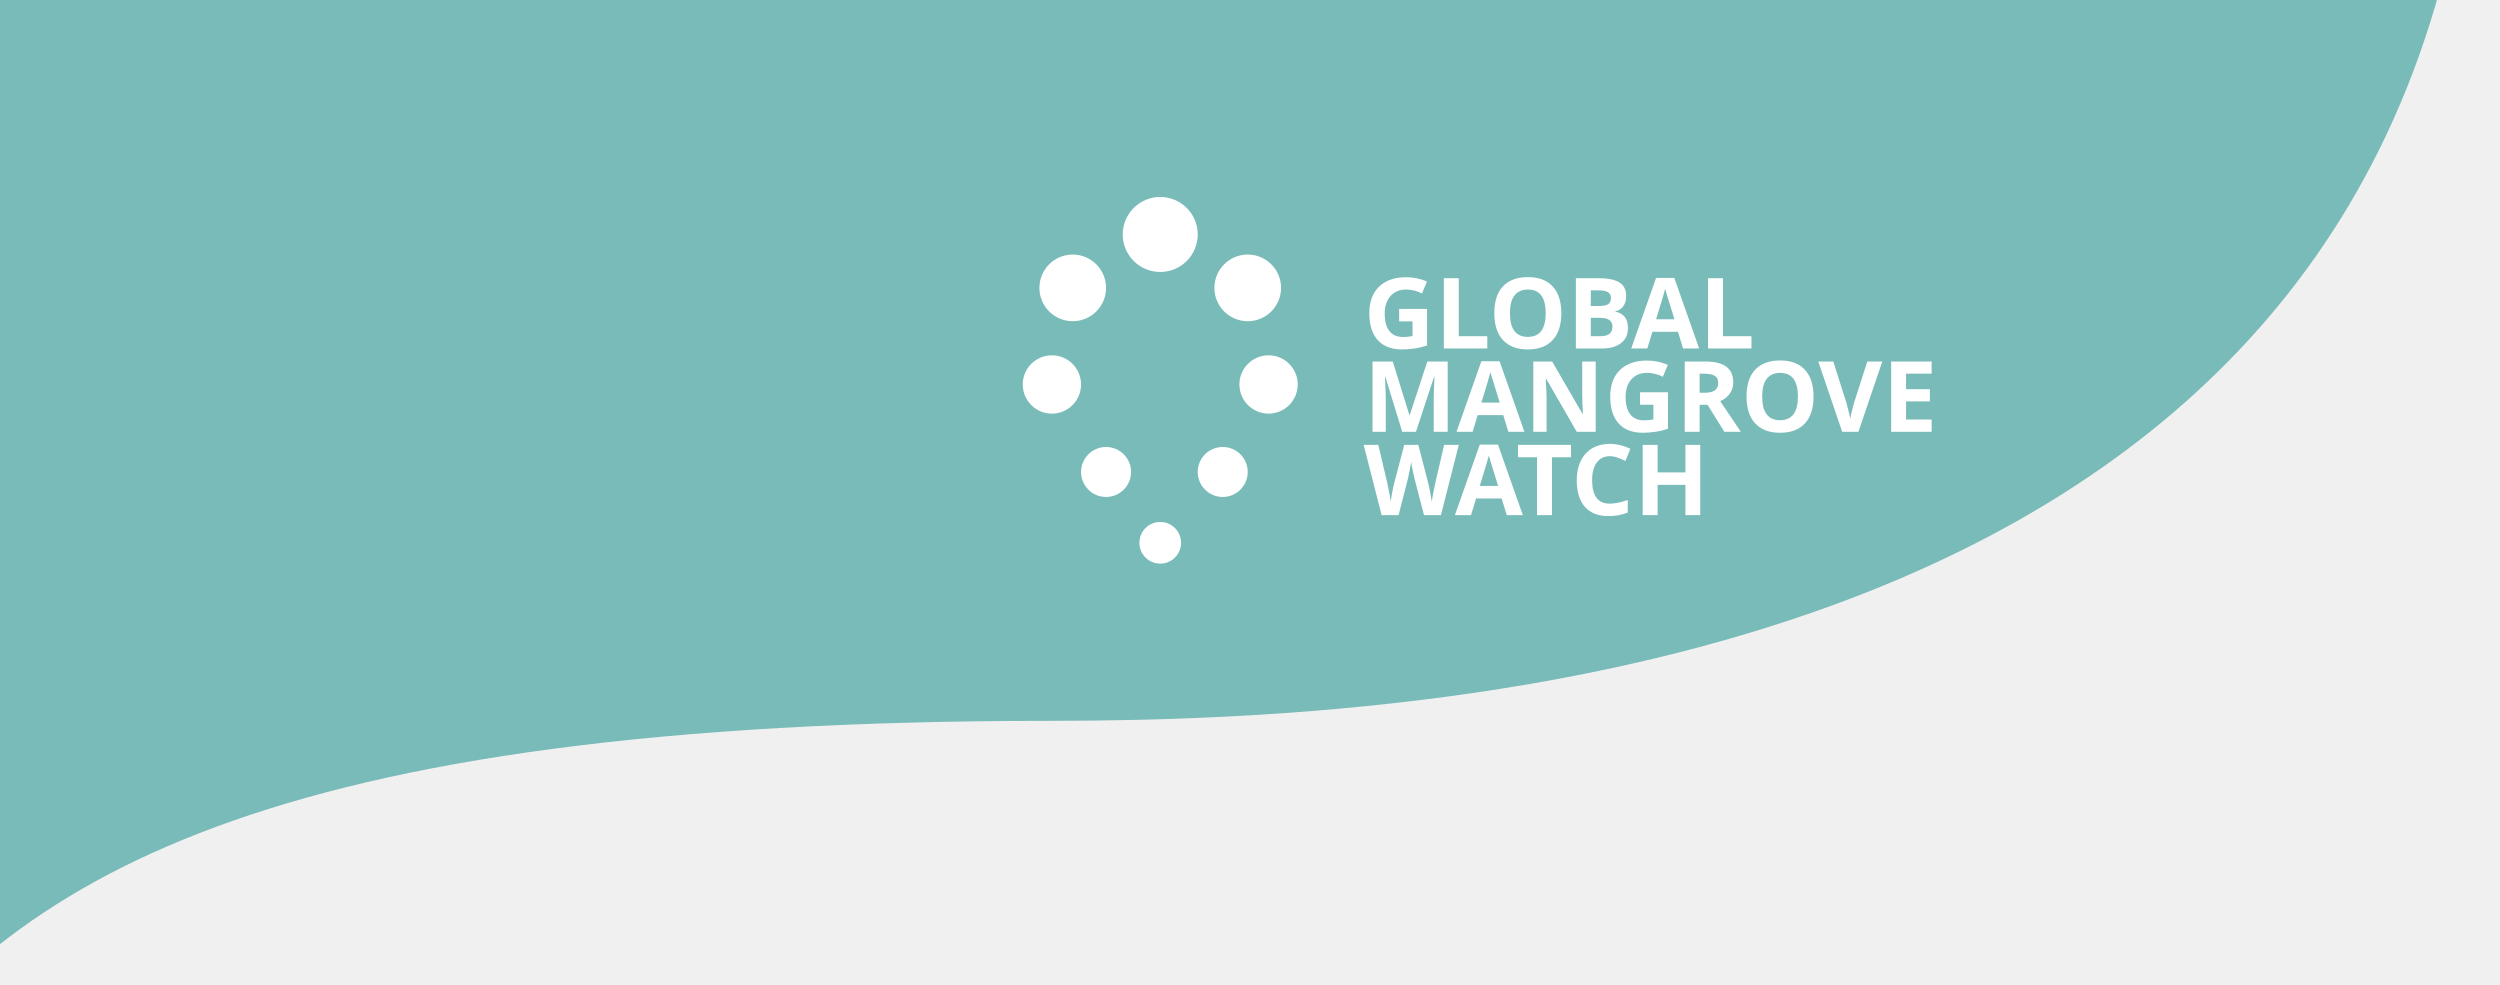
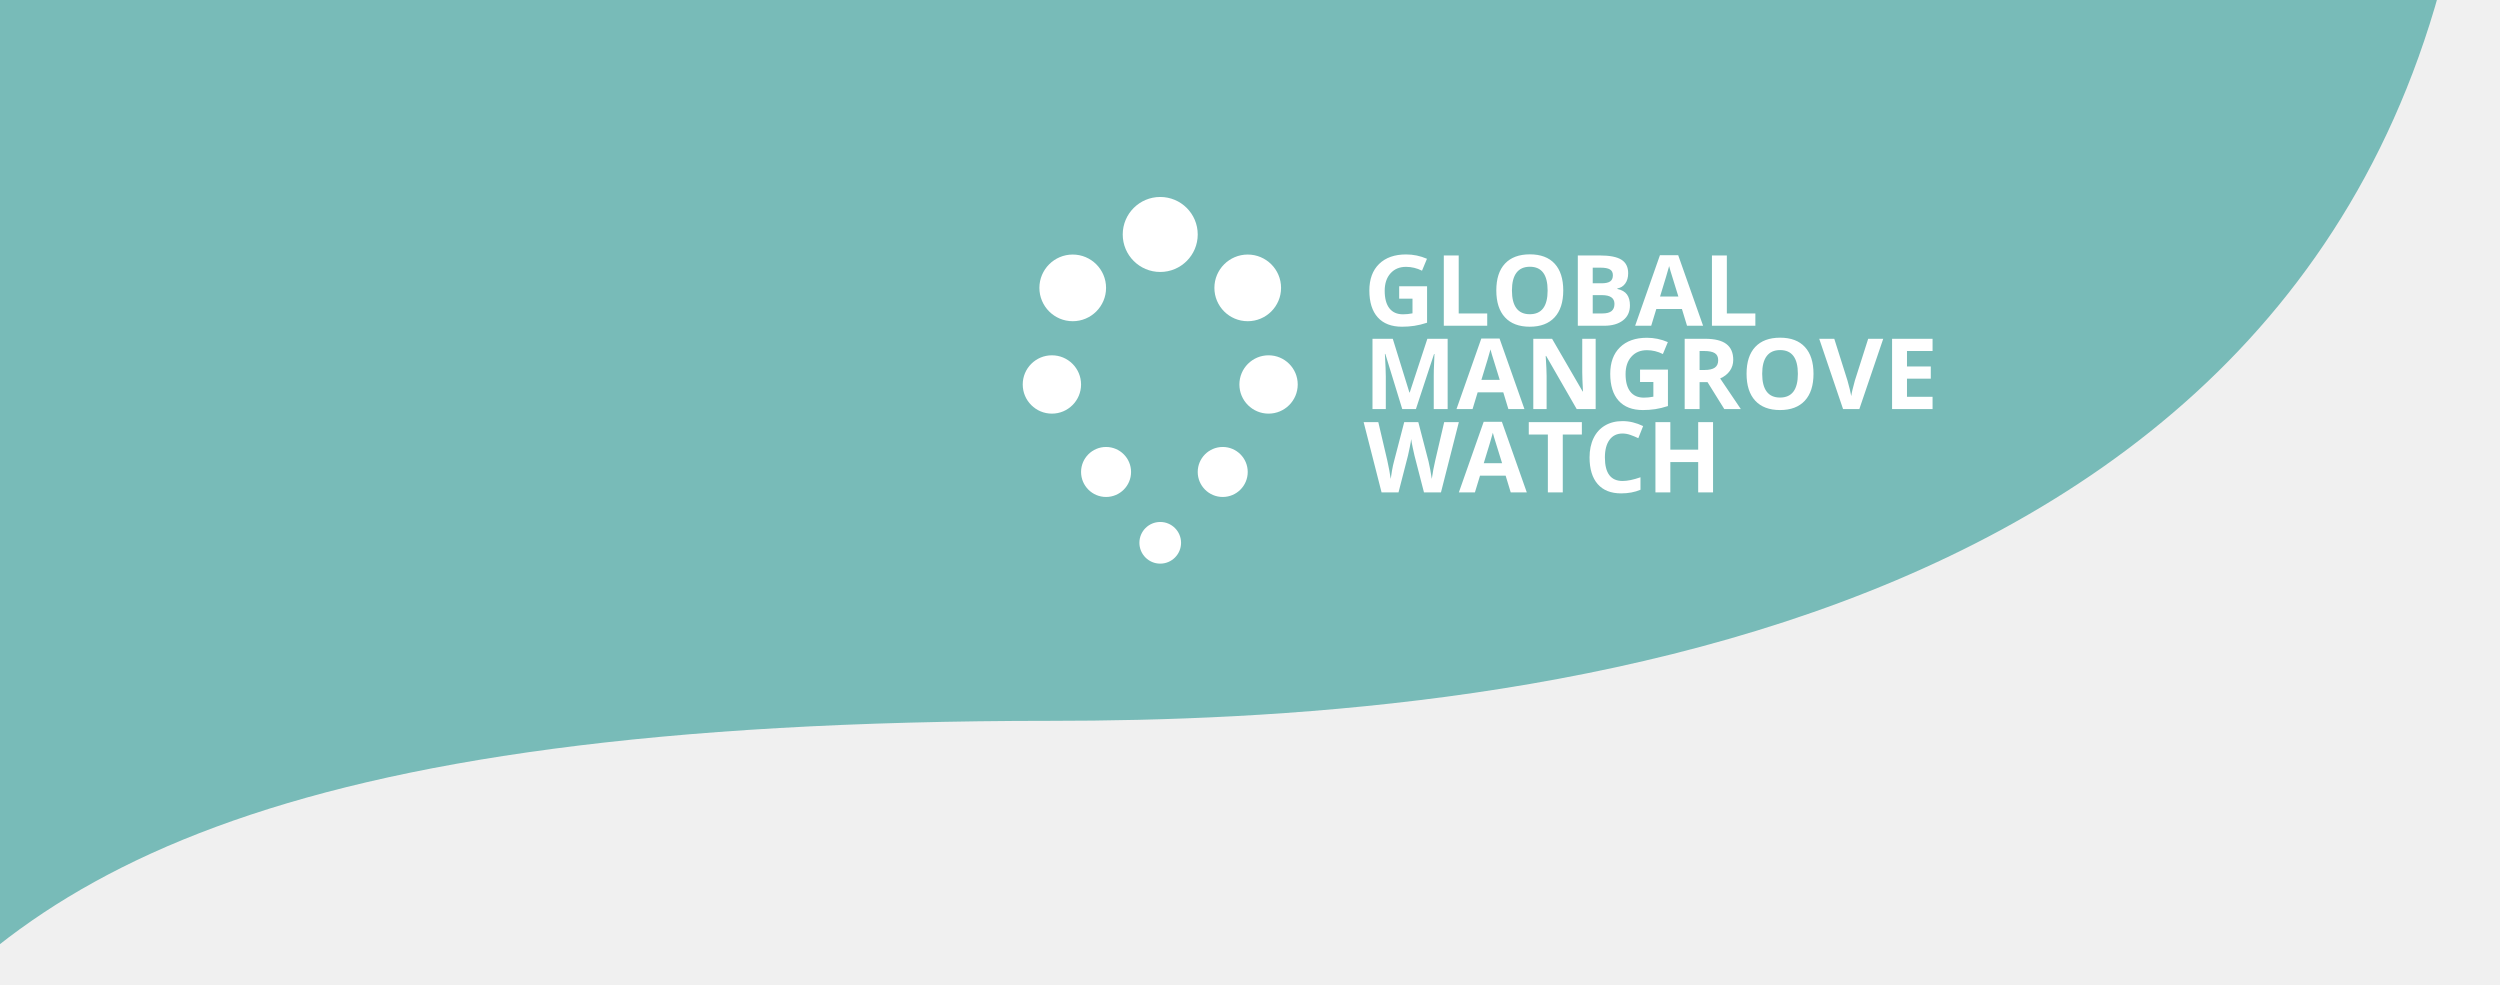
<svg xmlns="http://www.w3.org/2000/svg" xmlns:xlink="http://www.w3.org/1999/xlink" width="330px" height="130px" viewBox="0 0 330 130" version="1.1">
  <defs>
    <rect id="path-1" x="0" y="0" width="330" height="130" />
    <filter x="-2.4%" y="-6.2%" width="104.8%" height="112.3%" filterUnits="objectBoundingBox" id="filter-3">
      <feOffset dx="0" dy="4" in="SourceAlpha" result="shadowOffsetOuter1" />
      <feGaussianBlur stdDeviation="6" in="shadowOffsetOuter1" result="shadowBlurOuter1" />
      <feComposite in="shadowBlurOuter1" in2="SourceAlpha" operator="out" result="shadowBlurOuter1" />
      <feColorMatrix values="0 0 0 0 0.657   0 0 0 0 0.657   0 0 0 0 0.657  0 0 0 0.179 0" type="matrix" in="shadowBlurOuter1" />
    </filter>
  </defs>
  <g id="Assets" stroke="none" stroke-width="1" fill="none" fill-rule="evenodd">
    <g id="logo-bg">
      <mask id="mask-2" fill="white">
        <use xlink:href="#path-1" />
      </mask>
      <g id="Mask" opacity="0">
        <use fill="black" fill-opacity="1" filter="url(#filter-3)" xlink:href="#path-1" />
        <rect stroke="#ECECEF" stroke-width="1" stroke-linejoin="square" fill="#F7F9F9" fill-rule="evenodd" x="0.5" y="0.5" width="329" height="129" />
      </g>
      <path d="M-193.425,-229 L-182.23,-229 L248.267,-174.347 C307.451,-149.361 333.502,-99.746 326.418,-25.5 C315.793,85.869 196.639,95.15 138.708,95.15 C-69.652,95.15 7.029,178.091 -103.247,244.317 C-131.696,261.402 -162.096,290.963 -194.446,333 L-193.425,-229 Z" id="Rectangle-6" fill="#00857F" opacity="0.5" mask="url(#mask-2)" />
      <g id="Group-44" mask="url(#mask-2)">
        <g transform="translate(135, 26)">
-           <text id="Global-Mangrove-Watc" font-family="OpenSans-Bold, Open Sans" font-size="13" font-weight="bold" line-spacing="11">
-             <tspan x="45" y="20" fill="#FFFFFF">GLOBAL</tspan>
-             <tspan x="45" y="31" fill="#FFFFFF">MANGROVE</tspan>
-             <tspan x="45" y="42" fill="#FFFFFF">WATCH</tspan>
-           </text>
-           <g id="Group-43" stroke-width="1" fill-rule="evenodd">
+           <path d="M50.072,17.127 C50.622,17.127 51.16,17.088 51.687,17.01 C52.214,16.931 52.776,16.795 53.373,16.6 L53.373,16.6 L53.373,11.789 L49.691,11.789 L49.691,13.426 L51.449,13.426 L51.449,15.362 C51.026,15.447 50.609,15.489 50.199,15.489 C49.412,15.489 48.812,15.224 48.399,14.693 C47.987,14.162 47.78,13.392 47.78,12.385 C47.78,11.42 48.036,10.652 48.548,10.081 C49.06,9.51 49.742,9.224 50.592,9.224 C51.324,9.224 52.029,9.393 52.706,9.732 L52.706,9.732 L53.36,8.158 C52.475,7.777 51.557,7.586 50.605,7.586 C49.086,7.586 47.898,8.005 47.041,8.843 C46.184,9.681 45.755,10.849 45.755,12.347 C45.755,13.888 46.125,15.069 46.863,15.892 C47.601,16.715 48.671,17.127 50.072,17.127 Z M61.313,17 L61.313,15.375 L57.549,15.375 L57.549,7.72 L55.582,7.72 L55.582,17 L61.313,17 Z M66.931,17.127 C68.353,17.127 69.445,16.714 70.207,15.889 C70.968,15.064 71.349,13.883 71.349,12.347 C71.349,10.807 70.971,9.626 70.216,8.805 C69.461,7.984 68.37,7.574 66.944,7.574 C65.518,7.574 64.423,7.981 63.659,8.796 C62.895,9.61 62.513,10.79 62.513,12.334 C62.513,13.879 62.894,15.064 63.656,15.889 C64.417,16.714 65.509,17.127 66.931,17.127 Z M66.931,15.477 C66.148,15.477 65.56,15.214 65.167,14.689 C64.773,14.165 64.576,13.384 64.576,12.347 C64.576,11.31 64.775,10.529 65.173,10.002 C65.571,9.475 66.161,9.211 66.944,9.211 C68.505,9.211 69.286,10.257 69.286,12.347 C69.286,14.433 68.501,15.477 66.931,15.477 Z M76.745,17 C77.794,17 78.625,16.763 79.236,16.289 C79.848,15.815 80.153,15.155 80.153,14.309 C80.153,13.712 80.023,13.234 79.763,12.874 C79.503,12.514 79.078,12.269 78.49,12.138 L78.49,12.138 L78.49,12.074 C78.922,12.002 79.268,11.789 79.528,11.433 C79.788,11.078 79.918,10.623 79.918,10.068 C79.918,9.252 79.621,8.656 79.027,8.281 C78.432,7.907 77.477,7.72 76.161,7.72 L76.161,7.72 L73.272,7.72 L73.272,17 L76.745,17 Z M76.383,11.395 L75.24,11.395 L75.24,9.332 L76.275,9.332 C76.838,9.332 77.249,9.409 77.51,9.564 C77.77,9.718 77.9,9.973 77.9,10.329 C77.9,10.709 77.78,10.982 77.541,11.147 C77.302,11.312 76.916,11.395 76.383,11.395 L76.383,11.395 Z M76.522,15.375 L75.24,15.375 L75.24,12.957 L76.459,12.957 C77.559,12.957 78.109,13.342 78.109,14.112 C78.109,14.539 77.98,14.857 77.722,15.064 C77.464,15.271 77.064,15.375 76.522,15.375 L76.522,15.375 Z M82.959,17 L83.632,14.791 L87.015,14.791 L87.688,17 L89.808,17 L86.52,7.682 L84.114,7.682 L80.839,17 L82.959,17 Z M86.545,13.141 L84.127,13.141 C84.787,11.004 85.187,9.664 85.327,9.123 C85.361,9.275 85.417,9.482 85.495,9.745 C85.573,10.007 85.923,11.139 86.545,13.141 L86.545,13.141 Z M96.708,17 L96.708,15.375 L92.944,15.375 L92.944,7.72 L90.976,7.72 L90.976,17 L96.708,17 Z M47.926,28 L47.926,23.684 C47.926,23.188 47.886,22.2 47.806,20.719 L47.806,20.719 L47.863,20.719 L50.097,28 L51.9,28 L54.293,20.732 L54.35,20.732 C54.299,21.9 54.271,22.619 54.264,22.89 C54.258,23.161 54.255,23.4 54.255,23.607 L54.255,23.607 L54.255,28 L56.089,28 L56.089,18.72 L53.411,18.72 L51.081,25.816 L51.043,25.816 L48.847,18.72 L46.168,18.72 L46.168,28 L47.926,28 Z M59.377,28 L60.05,25.791 L63.434,25.791 L64.106,28 L66.227,28 L62.938,18.682 L60.533,18.682 L57.257,28 L59.377,28 Z M62.964,24.141 L60.545,24.141 C61.206,22.004 61.605,20.664 61.745,20.123 C61.779,20.275 61.835,20.482 61.913,20.745 C61.992,21.007 62.342,22.139 62.964,24.141 L62.964,24.141 Z M69.153,28 L69.153,23.633 C69.153,23.104 69.113,22.219 69.032,20.979 L69.032,20.979 L69.089,20.979 L73.126,28 L75.627,28 L75.627,18.72 L73.856,18.72 L73.856,23.112 C73.856,23.612 73.888,24.464 73.952,25.67 L73.952,25.67 L73.907,25.67 L69.876,18.72 L67.395,18.72 L67.395,28 L69.153,28 Z M81.867,28.127 C82.417,28.127 82.956,28.088 83.483,28.01 C84.01,27.931 84.571,27.795 85.168,27.6 L85.168,27.6 L85.168,22.789 L81.486,22.789 L81.486,24.426 L83.245,24.426 L83.245,26.362 C82.821,26.447 82.405,26.489 81.994,26.489 C81.207,26.489 80.607,26.224 80.195,25.693 C79.782,25.162 79.576,24.392 79.576,23.385 C79.576,22.42 79.832,21.652 80.344,21.081 C80.856,20.51 81.537,20.224 82.388,20.224 C83.12,20.224 83.824,20.393 84.501,20.732 L84.501,20.732 L85.155,19.158 C84.271,18.777 83.353,18.586 82.4,18.586 C80.881,18.586 79.693,19.005 78.836,19.843 C77.979,20.681 77.551,21.849 77.551,23.347 C77.551,24.888 77.92,26.069 78.658,26.892 C79.397,27.715 80.466,28.127 81.867,28.127 Z M89.345,28 L89.345,24.439 L90.392,24.439 L92.607,28 L94.791,28 C94.368,27.391 93.458,26.043 92.062,23.957 C92.612,23.715 93.037,23.382 93.337,22.957 C93.638,22.531 93.788,22.046 93.788,21.5 C93.788,20.565 93.486,19.868 92.88,19.408 C92.275,18.949 91.342,18.72 90.081,18.72 L90.081,18.72 L87.377,18.72 L87.377,28 L89.345,28 Z M89.979,22.839 L89.345,22.839 L89.345,20.332 L89.941,20.332 C90.576,20.332 91.045,20.425 91.347,20.611 C91.65,20.798 91.801,21.111 91.801,21.551 C91.801,21.995 91.653,22.321 91.357,22.528 C91.061,22.736 90.602,22.839 89.979,22.839 L89.979,22.839 Z M99.964,28.127 C101.386,28.127 102.478,27.714 103.24,26.889 C104.001,26.064 104.382,24.883 104.382,23.347 C104.382,21.807 104.005,20.626 103.249,19.805 C102.494,18.984 101.403,18.574 99.977,18.574 C98.551,18.574 97.456,18.981 96.692,19.796 C95.928,20.61 95.546,21.79 95.546,23.334 C95.546,24.879 95.927,26.064 96.689,26.889 C97.451,27.714 98.542,28.127 99.964,28.127 Z M99.964,26.477 C99.181,26.477 98.593,26.214 98.2,25.689 C97.806,25.165 97.609,24.384 97.609,23.347 C97.609,22.31 97.808,21.529 98.206,21.002 C98.604,20.475 99.194,20.211 99.977,20.211 C101.539,20.211 102.319,21.257 102.319,23.347 C102.319,25.433 101.534,26.477 99.964,26.477 Z M110.432,28 L113.586,18.72 L111.6,18.72 L109.841,24.242 C109.57,25.215 109.412,25.897 109.365,26.286 C109.34,26.117 109.275,25.815 109.172,25.382 C109.068,24.948 108.967,24.568 108.87,24.242 L108.87,24.242 L107.125,18.72 L105.138,18.72 L108.286,28 L110.432,28 Z M120.099,28 L120.099,26.375 L116.722,26.375 L116.722,23.982 L119.864,23.982 L119.864,22.37 L116.722,22.37 L116.722,20.332 L120.099,20.332 L120.099,18.72 L114.754,18.72 L114.754,28 L120.099,28 Z M49.602,39 L50.853,34.138 C50.908,33.922 50.986,33.561 51.087,33.055 C51.189,32.55 51.252,32.183 51.278,31.954 C51.295,32.14 51.359,32.505 51.471,33.049 C51.584,33.593 51.663,33.951 51.709,34.125 L51.709,34.125 L52.966,39 L55.207,39 L57.568,29.72 L55.632,29.72 L54.452,34.785 C54.375,35.09 54.291,35.489 54.198,35.982 C54.105,36.475 54.037,36.886 53.995,37.216 C53.948,36.874 53.88,36.463 53.792,35.985 C53.703,35.507 53.629,35.151 53.569,34.918 L53.569,34.918 L52.217,29.72 L50.357,29.72 L49.005,34.918 C48.925,35.198 48.839,35.59 48.748,36.096 C48.657,36.602 48.599,36.975 48.574,37.216 C48.481,36.531 48.33,35.72 48.123,34.785 L48.123,34.785 L46.936,29.72 L45,29.72 L47.368,39 L49.602,39 Z M59.688,39 L60.361,36.791 L63.745,36.791 L64.417,39 L66.538,39 L63.25,29.682 L60.844,29.682 L57.568,39 L59.688,39 Z M63.275,35.141 L60.856,35.141 C61.517,33.004 61.917,31.664 62.056,31.123 C62.09,31.275 62.146,31.482 62.224,31.745 C62.303,32.007 62.653,33.139 63.275,35.141 L63.275,35.141 Z M71.286,39 L71.286,31.357 L73.806,31.357 L73.806,29.72 L66.798,29.72 L66.798,31.357 L69.318,31.357 L69.318,39 L71.286,39 Z M78.992,39.127 C79.931,39.127 80.782,38.968 81.543,38.651 L81.543,38.651 L81.543,37 C80.617,37.326 79.827,37.489 79.176,37.489 C77.623,37.489 76.846,36.455 76.846,34.385 C76.846,33.391 77.049,32.615 77.456,32.059 C77.862,31.502 78.435,31.224 79.176,31.224 C79.514,31.224 79.859,31.285 80.21,31.408 C80.562,31.531 80.911,31.675 81.258,31.84 L81.258,31.84 L81.893,30.24 C80.983,29.804 80.077,29.586 79.176,29.586 C78.291,29.586 77.52,29.78 76.862,30.167 C76.204,30.554 75.699,31.111 75.348,31.837 C74.997,32.562 74.821,33.408 74.821,34.373 C74.821,35.904 75.179,37.08 75.894,37.899 C76.609,38.718 77.642,39.127 78.992,39.127 Z M85.485,39 L85.485,34.995 L89.161,34.995 L89.161,39 L91.122,39 L91.122,29.72 L89.161,29.72 L89.161,33.357 L85.485,33.357 L85.485,29.72 L83.518,29.72 L83.518,39 L85.485,39 Z" id="GLOBALMANGROVEWATCH" fill="#FFFFFF" fill-rule="nonzero" />
+           <g id="Group-43" stroke-width="1" fill="none" fill-rule="evenodd">
            <circle id="Oval" fill="#FFFFFF" cx="18.15" cy="45.65" r="2.75" />
            <circle id="Oval" fill="#FFFFFF" cx="18.15" cy="4.95" r="4.95" />
            <circle id="Oval" fill="#FFFFFF" cx="6.6" cy="12" r="4.4" />
            <circle id="Oval" fill="#FFFFFF" cx="3.85" cy="24.75" r="3.85" />
            <circle id="Oval" fill="#FFFFFF" cx="11" cy="36.3" r="3.3" />
            <circle id="Oval" fill="#FFFFFF" cx="26.4" cy="36.3" r="3.3" />
            <circle id="Oval" fill="#FFFFFF" cx="29.7" cy="12" r="4.4" />
            <circle id="Oval" fill="#FFFFFF" cx="32.45" cy="24.75" r="3.85" />
          </g>
        </g>
      </g>
    </g>
  </g>
</svg>
